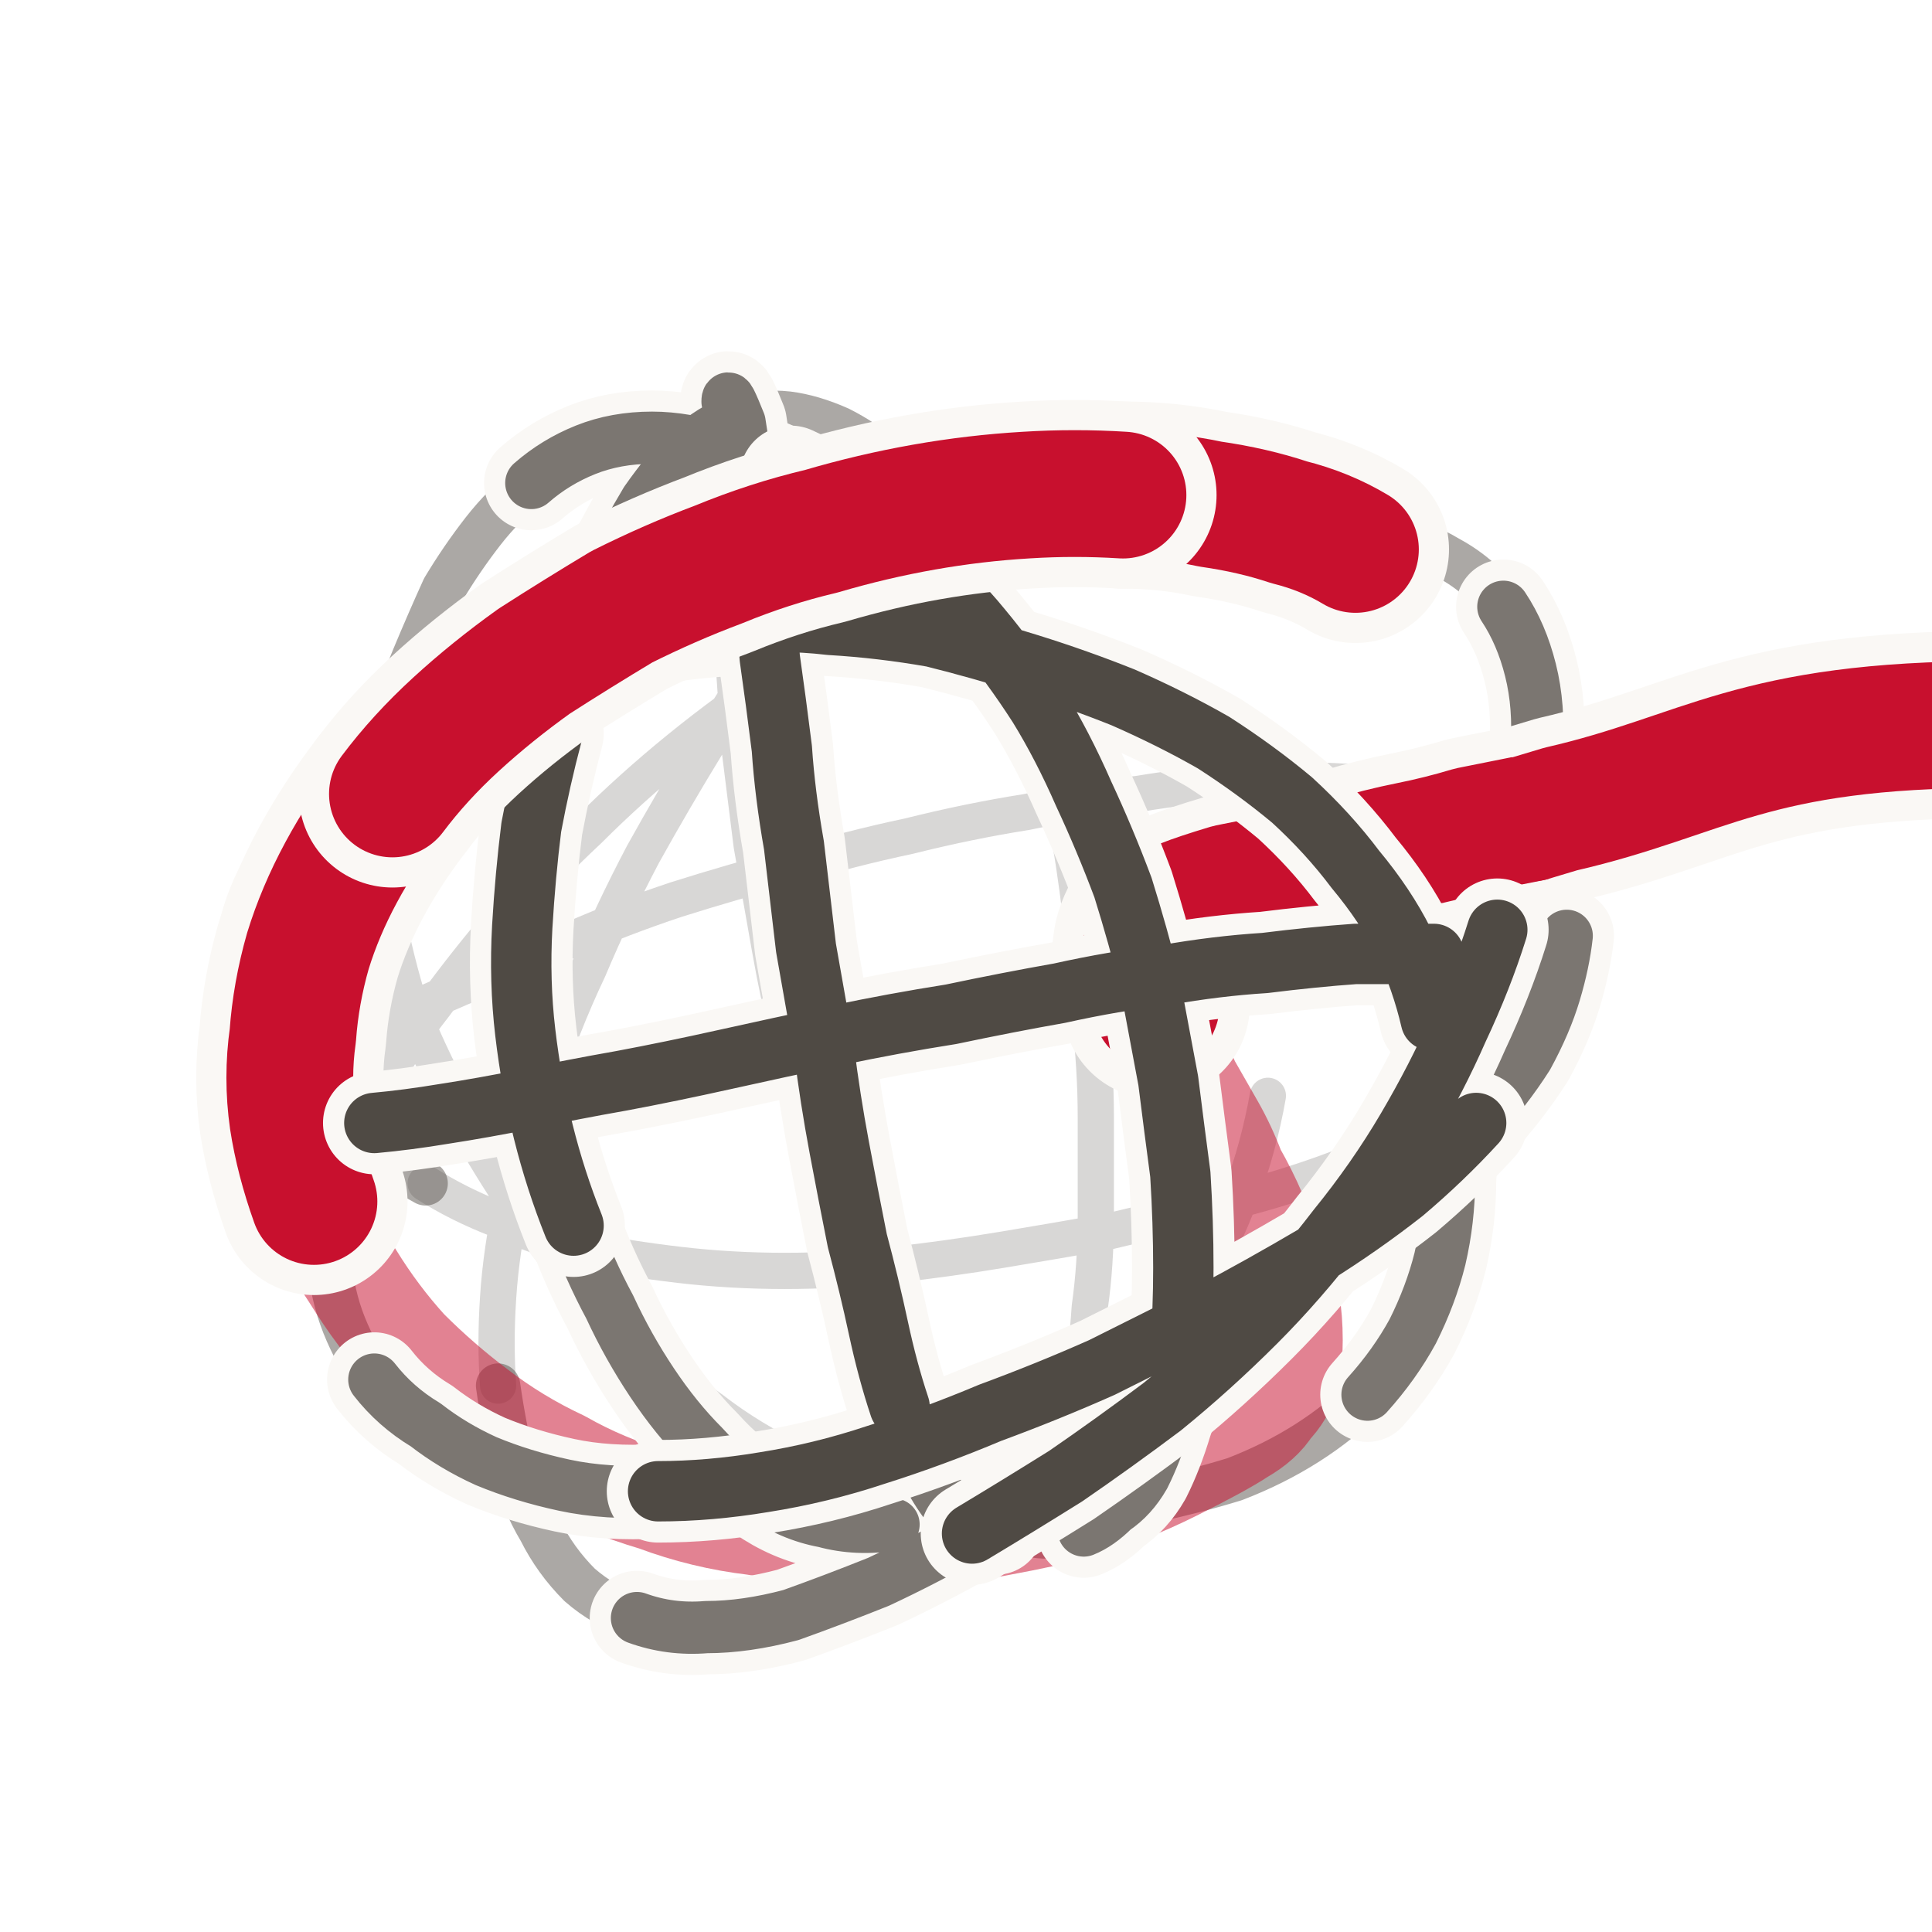
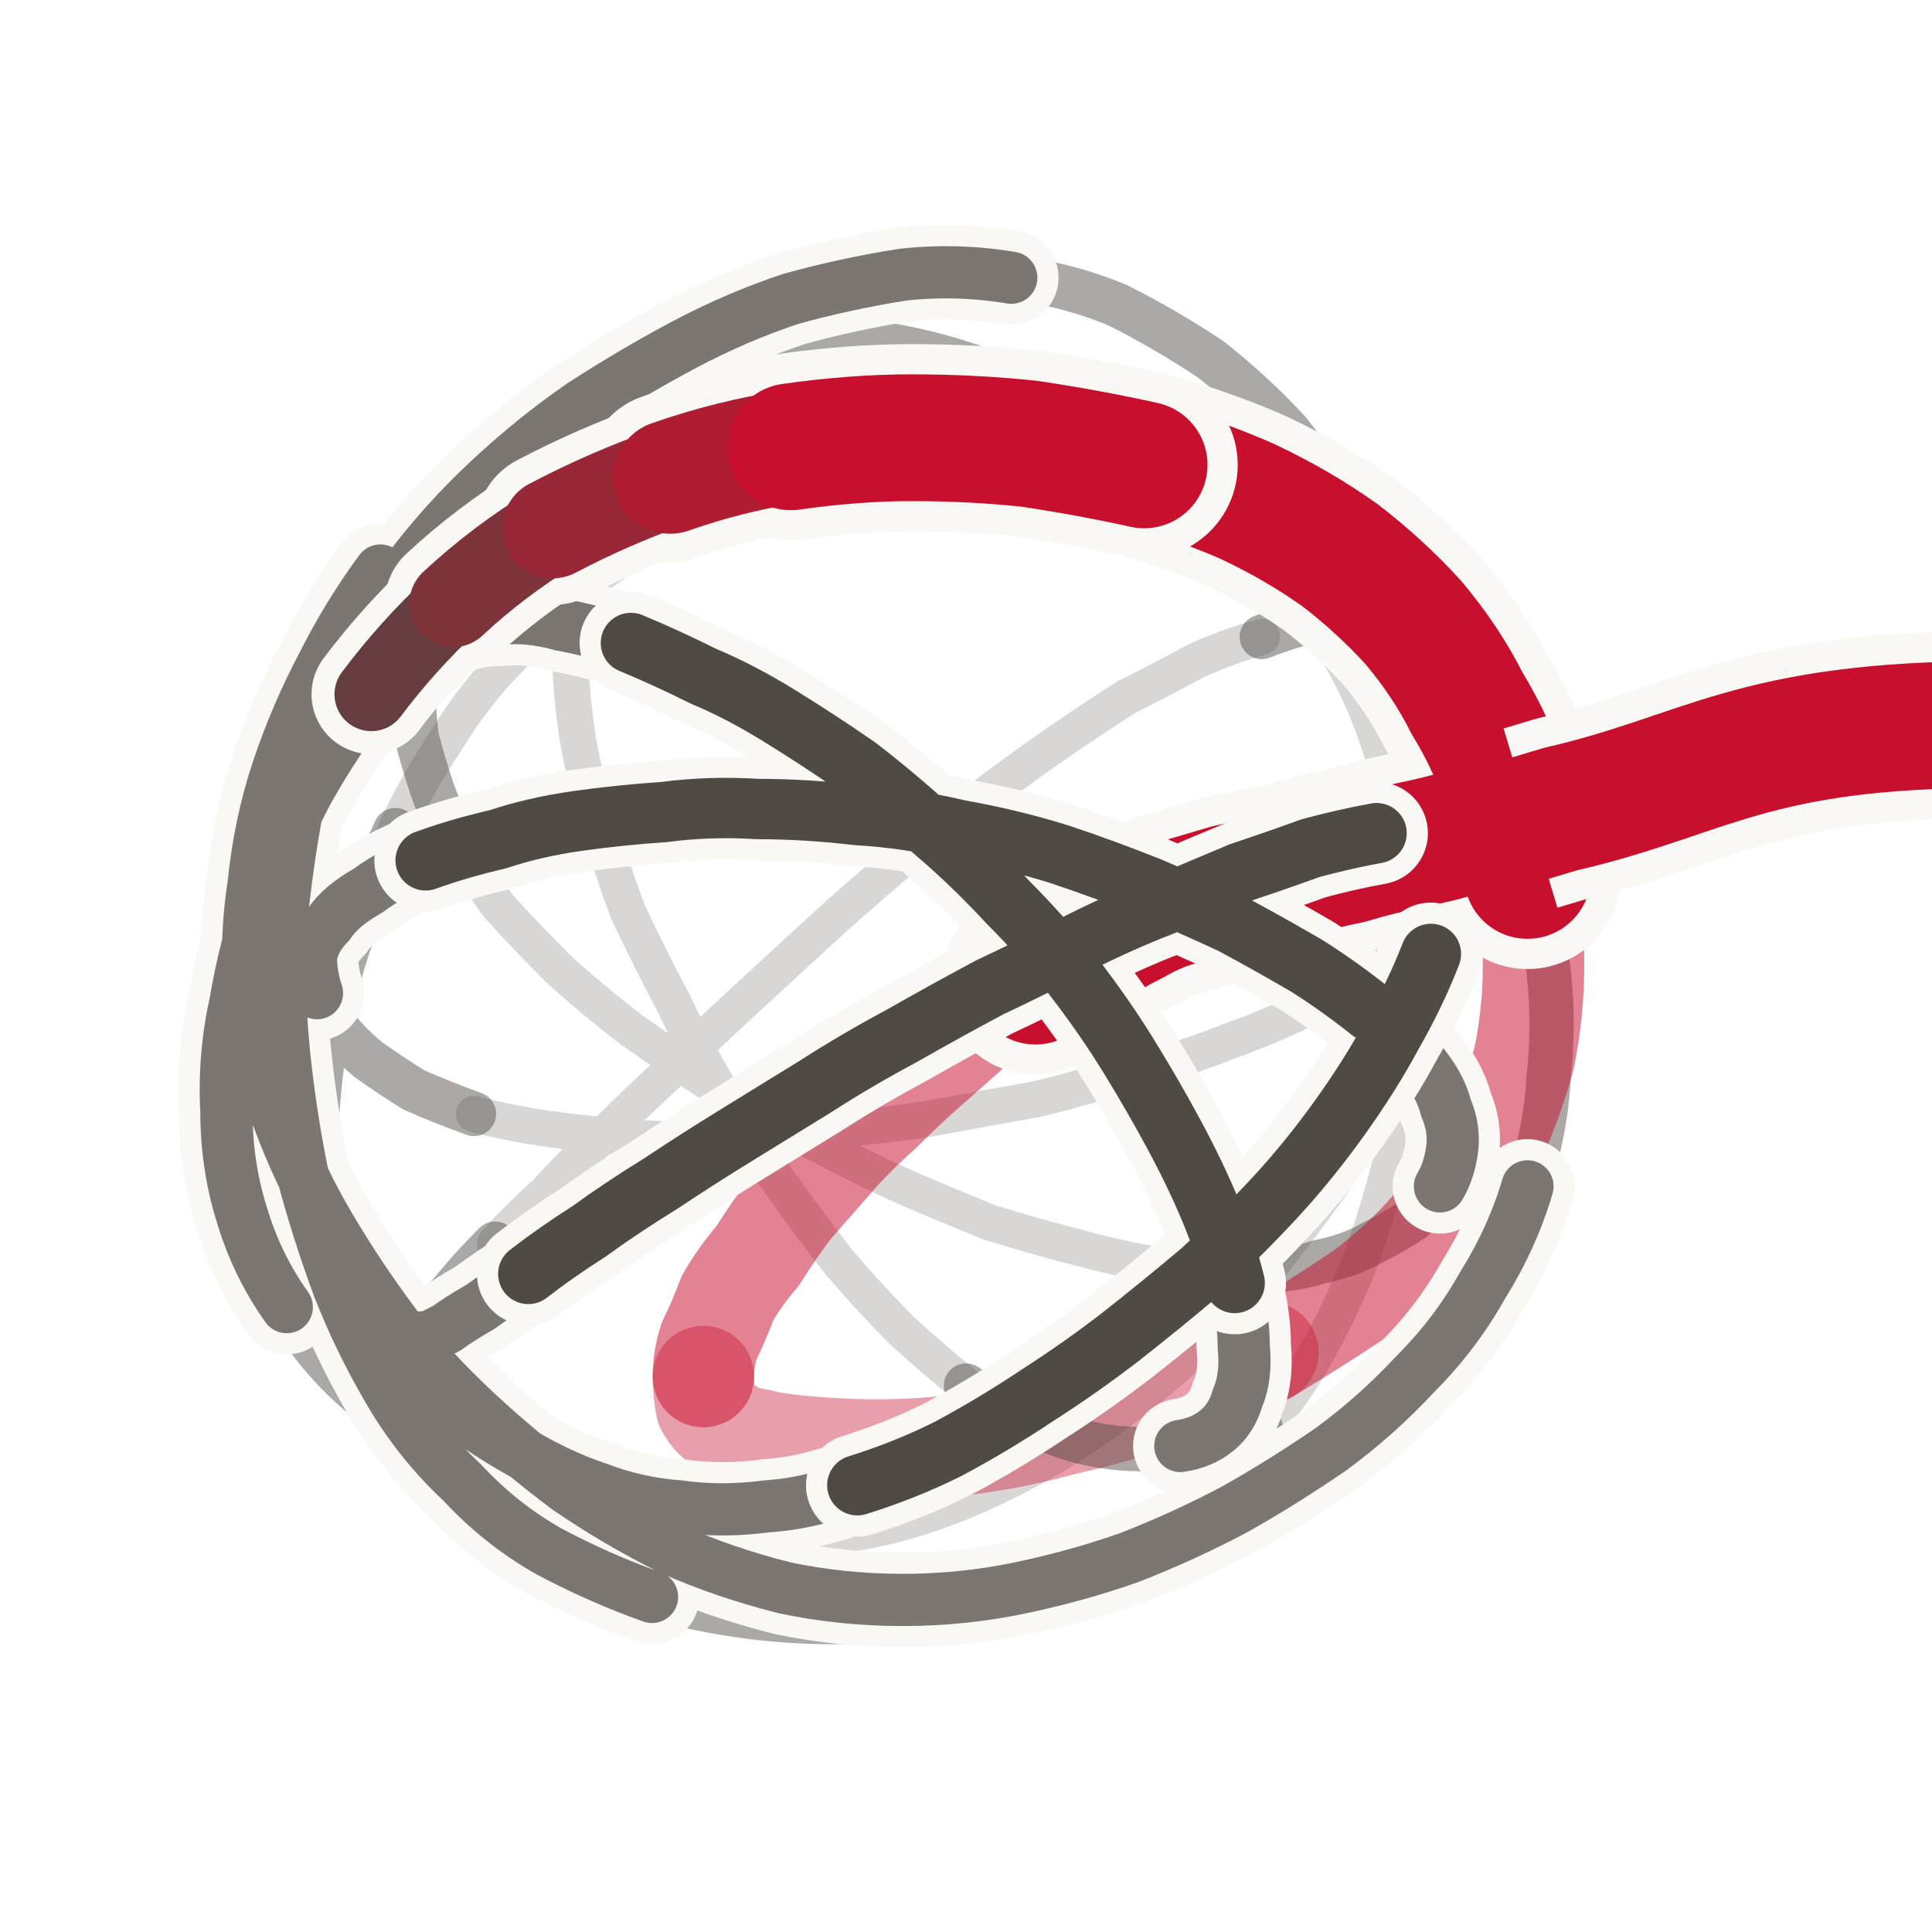
<svg xmlns="http://www.w3.org/2000/svg" viewBox="0 0 64 64">
  <g fill="none" stroke-linecap="round" stroke-linejoin="round">
-     <path d="M42 36.3Q41.7 38 41.1 39.6Q40.5 41.2 39.7 42.5M32.2 18.5Q32.9 19.5 33.5 20.9Q34 22.2 34.5 23.7Q35 25.3 35.3 27Q35.6 28.6 35.8 30.3Q36 32 36.1 33.7Q36.3 35.4 36.3 37Q36.3 38.7 36.3 40.3Q36.3 41.9 36.1 43.3Q36 44.8 35.8 46M24.1 17.2Q24.1 18.2 24.2 19.4Q24.2 20.6 24.3 21.9Q24.4 23.3 24.5 24.8Q24.7 26.4 24.9 28Q25.2 29.7 25.5 31.4Q25.8 33.1 26.2 34.7Q26.6 36.4 27 38Q27.4 39.5 27.9 41Q28.4 42.5 28.9 43.9Q29.4 45.3 30 46.5Q30.6 47.7 31.2 48.6M12.8 30.2Q13.1 31.8 13.6 33.4Q14.2 34.9 15 36.4Q15.8 37.9 16.7 39.3Q17.7 40.7 18.7 42Q19.8 43.3 21 44.5Q22.2 45.7 23.6 46.7Q24.9 47.7 26.4 48.4M14.1 39.2Q15.2 39.9 16.5 40.4Q17.8 41 19.3 41.4Q20.8 41.7 22.5 41.9Q24.2 42.1 26 42.1Q27.8 42.1 29.6 41.9Q31.4 41.7 33.2 41.4Q35 41.1 36.7 40.8Q38.4 40.4 40 40Q41.7 39.6 43.2 39.1Q44.7 38.6 46 38Q47.3 37.4 48.2 36.8M11.4 34.6Q12.4 34.1 13.5 33.5Q14.6 33 16 32.4Q17.4 31.7 19 31.1Q20.6 30.4 22.4 29.8Q24.3 29.2 26.2 28.7Q28.2 28.1 30.1 27.7Q32.1 27.2 34 26.9Q35.9 26.5 37.7 26.3Q39.5 26 41.3 25.9Q43 25.8 44.6 25.9Q46.1 25.9 47.4 26.2M11.3 39.1Q11.7 37.7 12.5 36.2Q13.3 34.7 14.4 33.3Q15.5 31.8 16.7 30.4Q18 28.9 19.5 27.5Q20.9 26.1 22.5 24.8Q24.1 23.5 25.9 22.3Q27.7 21.2 29.5 20.2Q31.4 19.3 33.2 18.7Q35 18 36.7 17.6Q38.4 17.3 40 17.2Q41.5 17 43 17.1M16.5 45.9Q16.4 44.5 16.5 43Q16.6 41.4 17 39.6Q17.3 37.8 18 35.9Q18.6 34 19.5 32.1Q20.3 30.2 21.3 28.3Q22.3 26.5 23.4 24.7Q24.5 22.9 25.6 21.2Q26.7 19.5 27.9 18" stroke="#4f4a44" stroke-opacity="0.22" stroke-width="1.2" />
-     <path d="M39.7 42.5Q38.9 43.9 38 45Q37 46.2 36 47.1Q35 48 34 48.7Q32.9 49.4 31.8 49.8Q30.7 50.3 29.6 50.5M24.4 13.9Q25.2 13.6 26.1 13.7Q26.9 13.8 27.8 14.2Q28.6 14.6 29.3 15.2Q30.1 15.8 30.8 16.6Q31.6 17.4 32.2 18.5M35.8 46Q35.5 47.2 35.2 48Q34.9 48.9 34.5 49.4Q34.1 50 33.8 50.3Q33.4 50.5 33 50.6M24.1 13.3Q24 13.5 24 14Q24 14.6 24 15.4Q24 16.2 24.1 17.2M31.2 48.6Q31.8 49.4 32.4 50Q33 50.5 33.6 50.7Q34.2 50.9 34.7 50.9Q35.3 50.9 35.9 50.7M17.6 16Q16.7 16.7 16 17.6Q15.3 18.5 14.7 19.5Q14.2 20.6 13.7 21.8Q13.2 23 12.9 24.3Q12.6 25.7 12.6 27.2Q12.5 28.7 12.8 30.2M26.4 48.4Q27.9 49.2 29.4 49.5Q30.9 49.9 32.4 50Q33.9 50.1 35.4 50Q36.8 49.9 38.2 49.7Q39.6 49.4 40.9 49Q42.2 48.5 43.3 47.8Q44.4 47.1 45.3 46.2M8.7 32.5Q8.7 33.5 9.2 34.4Q9.6 35.4 10.4 36.2Q11.1 37.1 12.1 37.8Q13 38.6 14.1 39.2M48.2 36.8Q49.1 36.2 49.7 35.6Q50.3 35.1 50.7 34.5Q51 34 51.1 33.6M8.5 37Q8.4 36.8 8.8 36.4Q9.1 36.1 9.8 35.6Q10.5 35.2 11.4 34.6M47.4 26.2Q48.7 26.4 49.6 26.9Q50.5 27.4 51 28Q51.5 28.6 51.7 29.4Q51.9 30.2 51.9 31M12.4 45.7Q11.8 44.9 11.4 43.9Q11 42.9 10.9 41.7Q10.9 40.4 11.3 39.1M43 17.1Q44.4 17.2 45.7 17.6Q47 17.9 48 18.5Q49.1 19.1 49.8 20.1M21.1 53.6Q20 53.2 19.2 52.5Q18.4 51.7 17.9 50.7Q17.3 49.7 17 48.5Q16.7 47.3 16.5 45.9" stroke="#4f4a44" stroke-opacity="0.48" stroke-width="1.47" />
-     <path d="M10.4 39.8Q10.9 41.1 11.7 42.3Q12.5 43.6 13.5 44.7Q14.6 45.8 15.8 46.7Q17.1 47.7 18.6 48.4Q20 49.2 21.7 49.7Q23.3 50.3 25 50.5Q26.7 50.8 28.5 50.9Q30.3 50.9 32.1 50.7Q33.9 50.4 35.6 50Q37.3 49.5 38.9 48.7Q40.5 47.9 41.1 47.5Q41.8 47.1 42.1 46.6Q42.5 46.2 42.7 45.6Q42.8 45 42.8 44.4Q42.8 43.7 42.7 43.1Q42.5 42.4 42.2 41.7Q42 41 41.6 40.2Q41.3 39.5 40.9 38.8Q40.6 38 40.2 37.3Q39.8 36.6 39.4 35.9Q39.1 35.2 38.8 34.5Q38.5 33.9 38.3 33.3" stroke="#C8102E" stroke-opacity="0.52" stroke-width="3.36" />
-     <path d="M29.6 50.5Q28.4 50.7 27.3 50.4Q26.2 50.2 25.2 49.5Q24.2 48.9 23.3 47.9Q22.4 47 21.6 45.8Q20.8 44.6 20.2 43.3Q19.5 42 19 40.6M18.3 24.3Q18.7 22.8 19.2 21.4Q19.7 20.1 20.2 18.8Q20.8 17.6 21.4 16.6Q22.1 15.6 22.8 14.9Q23.6 14.2 24.4 13.9M33 50.6Q32.6 50.7 32.2 50.5Q31.8 50.4 31.4 49.9Q31 49.4 30.6 48.6Q30.2 47.8 29.8 46.6M25 17.2Q24.9 16.2 24.7 15.4Q24.6 14.6 24.5 14Q24.3 13.5 24.2 13.3Q24.1 13.1 24.1 13.3M35.9 50.7Q36.4 50.5 36.9 50Q37.5 49.6 37.9 48.9Q38.3 48.1 38.6 47.1Q39 46 39.1 44.7M26.2 15.8Q25 15.2 23.9 14.9Q22.7 14.5 21.6 14.5Q20.4 14.5 19.4 14.9Q18.4 15.3 17.6 16M45.3 46.2Q46.2 45.2 46.8 44.1Q47.4 42.9 47.7 41.7Q48 40.4 48 39.1Q48.1 37.7 47.9 36.4Q47.8 35.1 47.4 33.8M15.4 23.4Q14.3 24.1 13.2 24.9Q12.2 25.8 11.4 26.6Q10.5 27.5 9.9 28.5Q9.2 29.5 8.9 30.5Q8.6 31.5 8.7 32.5M51.1 33.6Q51.3 33.1 51.2 32.8Q51 32.4 50.6 32.2Q50.2 31.9 49.4 31.8Q48.6 31.6 47.5 31.6M12.4 37.2Q11.3 37.3 10.4 37.4Q9.6 37.4 9.1 37.3Q8.6 37.2 8.5 37M51.9 31Q51.8 31.9 51.5 32.9Q51.2 33.9 50.6 35Q49.9 36.1 48.9 37.2M21.8 49.4Q20.1 49.5 18.7 49.2Q17.3 48.9 16.1 48.4Q15 47.9 14.1 47.2Q13.1 46.6 12.4 45.7M49.8 20.1Q50.4 21 50.7 22.2Q51 23.4 50.9 24.8Q50.9 26.2 50.5 27.7Q50.2 29.2 49.6 30.8M32.2 50.8Q30.6 51.7 29.1 52.4Q27.6 53 26.2 53.5Q24.7 53.9 23.4 53.9Q22.2 54 21.1 53.6" stroke="#FAF8F5" stroke-width="3.13" />
-     <path d="M29.6 50.5Q28.4 50.7 27.3 50.4Q26.2 50.2 25.2 49.5Q24.2 48.9 23.3 47.9Q22.4 47 21.6 45.8Q20.8 44.6 20.2 43.3Q19.5 42 19 40.6M18.3 24.3Q18.7 22.8 19.2 21.4Q19.7 20.1 20.2 18.8Q20.8 17.6 21.4 16.6Q22.1 15.6 22.8 14.9Q23.6 14.2 24.4 13.9M33 50.6Q32.6 50.7 32.2 50.5Q31.8 50.4 31.4 49.9Q31 49.4 30.6 48.6Q30.2 47.8 29.8 46.6M25 17.2Q24.9 16.2 24.7 15.4Q24.6 14.6 24.5 14Q24.3 13.5 24.2 13.3Q24.1 13.1 24.1 13.3M35.9 50.7Q36.4 50.5 36.9 50Q37.5 49.6 37.9 48.9Q38.3 48.1 38.6 47.1Q39 46 39.1 44.7M26.2 15.8Q25 15.2 23.9 14.9Q22.7 14.5 21.6 14.5Q20.4 14.5 19.4 14.9Q18.4 15.3 17.6 16M45.3 46.2Q46.2 45.2 46.8 44.1Q47.4 42.9 47.7 41.7Q48 40.4 48 39.1Q48.1 37.7 47.9 36.4Q47.8 35.1 47.4 33.8M15.4 23.4Q14.3 24.1 13.2 24.9Q12.2 25.8 11.4 26.6Q10.5 27.5 9.9 28.5Q9.2 29.5 8.9 30.5Q8.6 31.5 8.7 32.5M51.1 33.6Q51.3 33.1 51.2 32.8Q51 32.4 50.6 32.2Q50.2 31.9 49.4 31.8Q48.6 31.6 47.5 31.6M12.4 37.2Q11.3 37.3 10.4 37.4Q9.6 37.4 9.1 37.3Q8.6 37.2 8.5 37M51.9 31Q51.8 31.9 51.5 32.9Q51.2 33.9 50.6 35Q49.9 36.1 48.9 37.2M21.8 49.4Q20.1 49.5 18.7 49.2Q17.3 48.9 16.1 48.4Q15 47.9 14.1 47.2Q13.1 46.6 12.4 45.7M49.8 20.1Q50.4 21 50.7 22.2Q51 23.4 50.9 24.8Q50.9 26.2 50.5 27.7Q50.2 29.2 49.6 30.8M32.2 50.8Q30.6 51.7 29.1 52.4Q27.6 53 26.2 53.5Q24.7 53.9 23.4 53.9Q22.2 54 21.1 53.6" stroke="#4f4a44" stroke-opacity="0.74" stroke-width="1.73" />
-     <path d="M44.9 18.2Q43.9 17.6 42.7 17.3Q41.5 16.9 40.1 16.7Q38.7 16.4 37.2 16.4M13 26.3Q12 27.6 11.3 28.9Q10.6 30.2 10.2 31.5Q9.8 32.9 9.7 34.3Q9.5 35.7 9.7 37.1Q9.9 38.4 10.4 39.8M38.3 33.3Q38.1 32.7 38 32.2Q37.9 31.7 38 31.2Q38.1 30.8 38.4 30.4Q38.7 30.1 39.2 29.9Q39.7 29.7 40.7 29.4Q41.7 29.2 42.7 29Q43.7 28.7 44.7 28.5Q45.7 28.2 46.7 28Q47.7 27.8 48.7 27.5Q49.7 27.3 50.7 27.1" stroke="#FAF8F5" stroke-width="6.2" />
-     <path d="M44.9 18.2Q43.9 17.6 42.7 17.3Q41.5 16.9 40.1 16.7Q38.7 16.4 37.2 16.4M13 26.3Q12 27.6 11.3 28.9Q10.6 30.2 10.2 31.5Q9.8 32.9 9.7 34.3Q9.5 35.7 9.7 37.1Q9.9 38.4 10.4 39.8M38.3 33.3Q38.1 32.7 38 32.2Q37.9 31.7 38 31.2Q38.1 30.8 38.4 30.4Q38.7 30.1 39.2 29.9Q39.7 29.7 40.7 29.4Q41.7 29.2 42.7 29Q43.7 28.7 44.7 28.5Q45.7 28.2 46.7 28Q47.7 27.8 48.7 27.5Q49.7 27.3 50.7 27.1" stroke="#C8102E" stroke-width="4.2" />
-     <path d="M19 40.6Q18.4 39.1 18 37.5Q17.6 35.9 17.4 34.2Q17.2 32.5 17.3 30.7Q17.4 29 17.6 27.4Q17.9 25.8 18.3 24.3M29.8 46.6Q29.4 45.4 29.1 44Q28.8 42.6 28.4 41.1Q28.1 39.6 27.8 38Q27.5 36.4 27.3 34.8Q27 33.1 26.7 31.4Q26.5 29.7 26.3 28Q26 26.3 25.9 24.8Q25.7 23.2 25.5 21.8Q25.4 20.5 25.3 19.3Q25.1 18.2 25 17.2M39.1 44.7Q39.2 43.4 39.2 42Q39.2 40.5 39.1 38.9Q38.9 37.4 38.7 35.8Q38.4 34.2 38.1 32.6Q37.7 31 37.2 29.4Q36.6 27.8 35.9 26.3Q35.2 24.7 34.4 23.4Q33.5 22 32.5 20.8Q31.6 19.7 30.5 18.8Q29.5 17.8 28.4 17.1Q27.3 16.3 26.2 15.8M47.4 33.8Q47.1 32.5 46.5 31.2Q45.9 30 44.9 28.8Q44 27.6 42.8 26.5Q41.6 25.5 40.2 24.6Q38.8 23.8 37.2 23.1Q35.7 22.5 34.1 22Q32.5 21.5 30.9 21.1Q29.2 20.8 27.5 20.7Q25.8 20.5 24.1 20.7Q22.5 20.8 20.9 21.1Q19.3 21.5 18 22.1Q16.6 22.7 15.4 23.4M47.5 31.6Q46.3 31.6 44.9 31.6Q43.5 31.7 41.9 31.9Q40.3 32 38.6 32.3Q36.9 32.5 35.1 32.9Q33.4 33.2 31.5 33.6Q29.6 33.9 27.7 34.3Q25.8 34.7 24 35.1Q22.2 35.5 20.6 35.8Q18.9 36.1 17.5 36.4Q16 36.7 14.7 36.9Q13.5 37.1 12.4 37.2M48.9 37.2Q47.8 38.4 46.5 39.5Q45.1 40.6 43.5 41.6Q41.8 42.6 40.1 43.5Q38.3 44.4 36.5 45.3Q34.7 46.1 32.8 46.8Q30.9 47.6 29 48.2Q27.2 48.8 25.3 49.1Q23.5 49.4 21.8 49.4M49.6 30.8Q49.1 32.4 48.3 34.1Q47.6 35.7 46.6 37.4Q45.6 39.1 44.3 40.7Q43 42.4 41.6 43.8Q40.1 45.3 38.5 46.6Q36.9 47.8 35.3 48.9Q33.7 49.9 32.2 50.8" stroke="#FAF8F5" stroke-width="3.4" />
-     <path d="M19 40.6Q18.4 39.1 18 37.5Q17.6 35.9 17.4 34.2Q17.2 32.5 17.3 30.7Q17.4 29 17.6 27.4Q17.9 25.8 18.3 24.3M29.8 46.6Q29.4 45.4 29.1 44Q28.8 42.6 28.4 41.1Q28.1 39.6 27.8 38Q27.5 36.4 27.3 34.8Q27 33.1 26.7 31.4Q26.5 29.7 26.3 28Q26 26.3 25.9 24.8Q25.7 23.2 25.5 21.8Q25.4 20.5 25.3 19.3Q25.1 18.2 25 17.2M39.1 44.7Q39.2 43.4 39.2 42Q39.2 40.5 39.1 38.9Q38.9 37.4 38.7 35.8Q38.4 34.2 38.1 32.6Q37.7 31 37.2 29.4Q36.6 27.8 35.9 26.3Q35.2 24.7 34.4 23.4Q33.5 22 32.5 20.8Q31.6 19.7 30.5 18.8Q29.5 17.8 28.4 17.1Q27.3 16.3 26.2 15.8M47.4 33.8Q47.1 32.5 46.5 31.2Q45.9 30 44.9 28.8Q44 27.6 42.8 26.5Q41.6 25.5 40.2 24.6Q38.8 23.8 37.2 23.1Q35.7 22.5 34.1 22Q32.5 21.5 30.9 21.1Q29.2 20.8 27.5 20.7Q25.8 20.5 24.1 20.7Q22.5 20.8 20.9 21.1Q19.3 21.5 18 22.1Q16.6 22.7 15.4 23.4M47.5 31.6Q46.3 31.6 44.9 31.6Q43.5 31.7 41.9 31.9Q40.3 32 38.6 32.3Q36.9 32.5 35.1 32.9Q33.4 33.2 31.5 33.6Q29.6 33.9 27.7 34.3Q25.8 34.7 24 35.1Q22.2 35.5 20.6 35.8Q18.9 36.1 17.5 36.4Q16 36.7 14.7 36.9Q13.5 37.1 12.4 37.2M48.9 37.2Q47.8 38.4 46.5 39.5Q45.1 40.6 43.5 41.6Q41.8 42.6 40.1 43.5Q38.3 44.4 36.5 45.3Q34.7 46.1 32.8 46.8Q30.9 47.6 29 48.2Q27.2 48.8 25.3 49.1Q23.5 49.4 21.8 49.4M49.6 30.8Q49.1 32.4 48.3 34.1Q47.6 35.7 46.6 37.4Q45.6 39.1 44.3 40.7Q43 42.4 41.6 43.8Q40.1 45.3 38.5 46.6Q36.9 47.8 35.3 48.9Q33.7 49.9 32.2 50.8" stroke="#4f4a44" stroke-opacity="1" stroke-width="2" />
-     <path d="M37.2 16.4Q35.6 16.3 34 16.4Q32.3 16.5 30.6 16.8Q28.9 17.1 27.2 17.6Q25.5 18 23.8 18.7Q22.2 19.3 20.6 20.1Q19.1 21 17.7 21.9Q16.3 22.9 15.1 24Q13.9 25.1 13 26.3" stroke="#FAF8F5" stroke-width="6.2" />
-     <path d="M37.2 16.4Q35.6 16.3 34 16.4Q32.3 16.5 30.6 16.8Q28.9 17.1 27.2 17.6Q25.5 18 23.8 18.7Q22.2 19.3 20.6 20.1Q19.1 21 17.7 21.9Q16.3 22.9 15.1 24Q13.9 25.1 13 26.3" stroke="#C8102E" stroke-width="4.2" />
+     <path d="M18.9 21.7Q18.9 22.8 19.1 24.2Q19.3 25.6 19.8 27.1Q20.2 28.6 20.8 30.2Q21.5 31.7 22.3 33.2Q23 34.7 23.9 36.2Q24.7 37.6 25.7 39Q26.7 40.4 27.7 41.7Q28.8 43 29.9 44.1Q31 45.1 32 45.9M15.2 28Q15.7 28.9 16.5 30Q17.4 31 18.5 32.1Q19.6 33.1 20.9 34.1Q22.3 35.1 23.7 36Q25.2 36.9 26.7 37.7Q28.2 38.5 29.7 39.2Q31.3 39.9 32.8 40.5Q34.4 41 36 41.4Q37.5 41.8 38.9 42Q40.4 42.2 41.6 42.1M15.7 36.9Q16.8 37.2 18.2 37.4Q19.6 37.6 21.2 37.7Q22.8 37.8 24.4 37.7Q26.1 37.6 27.7 37.4Q29.4 37.3 31.1 37Q32.7 36.7 34.4 36.4Q36 36 37.6 35.5Q39.2 35.1 40.7 34.5Q42.1 34 43.3 33.4Q44.5 32.8 45.4 32.3M16.4 41.2Q17.1 40.4 18.1 39.5Q19 38.5 20.1 37.5Q21.2 36.4 22.3 35.4Q23.4 34.3 24.6 33.2Q25.8 32.1 27.1 30.9Q28.3 29.8 29.6 28.7Q30.9 27.6 32.3 26.6Q33.6 25.6 34.9 24.7Q36.2 23.8 37.3 23.1Q38.5 22.5 39.6 21.9Q40.7 21.4 41.8 21.1M13.1 27.5Q13.8 26 14.8 24.5Q15.7 23 17 21.7Q18.2 20.3 19.6 19.2Q21.1 18.1 22.7 17.3Q24.4 16.5 26.1 16Q27.9 15.5 29.6 15.3Q31.4 15 33.2 15Q34.9 15.1 36.7 15.3M38.8 15.5Q40.3 16.6 41.7 18Q43 19.4 44 21.1Q45.1 22.8 45.7 24.7Q46.4 26.6 46.7 28.6Q47 30.6 46.9 32.6Q46.8 34.6 46.5 36.6Q46.1 38.6 45.5 40.5Q44.9 42.4 44 44.1Q43.1 45.9 41.8 47.4M47.5 23.9Q47.9 25.7 47.9 27.7Q47.9 29.6 47.4 31.6Q46.9 33.6 46.1 35.5Q45.3 37.4 44.2 39.1Q43 40.8 41.7 42.4Q40.4 43.9 38.9 45.3Q37.3 46.7 35.6 47.8Q33.9 48.9 32 49.7Q30.1 50.5 28.2 50.8Q26.3 51.2 24.4 51.1" stroke="#4f4a44" stroke-opacity="0.22" stroke-width="1.2" />
+     <path d="M42 44.8Q40.4 45.6 38.7 46.2Q37 46.8 35.2 47.2Q33.4 47.7 31.5 47.9Q29.7 48.1 27.8 48Q25.9 47.9 25.2 47.7Q24.5 47.6 24.1 47.3Q23.6 47 23.4 46.6Q23.3 46.1 23.3 45.6" stroke="#c8102e" stroke-opacity="0.4" stroke-width="3.36" />
+     <path d="M32 45.9Q33.1 46.6 34.1 47.1Q35.1 47.6 36 47.8Q36.9 48 37.7 48Q38.5 48.1 39.1 47.9M14.1 21.6Q13.8 22.1 13.7 22.9Q13.7 23.6 13.8 24.4Q14 25.2 14.3 26.1Q14.6 27 15.2 28M41.6 42.1Q42.8 42.1 43.7 41.8Q44.7 41.6 45.4 41.2Q46.2 40.8 46.8 40.4Q47.3 39.9 47.7 39.3M10.5 32.9Q10.7 33.5 11.2 34.1Q11.6 34.6 12.2 35.1Q12.9 35.6 13.7 36.1Q14.6 36.5 15.7 36.9M45.4 32.3Q46.4 31.7 47.1 31.1Q47.8 30.6 48.4 30.1Q48.9 29.6 49.3 29.1Q49.6 28.6 49.8 28.3M14 44.3Q13.9 44.2 14.1 44Q14.2 43.8 14.4 43.4Q14.7 43.1 15.2 42.5Q15.7 41.9 16.4 41.2M41.8 21.1Q42.8 20.7 43.8 20.5Q44.8 20.3 45.7 20.3Q46.5 20.4 47.2 20.7Q47.8 21 48.2 21.5M13.3 45Q12.4 43.9 11.8 42.7Q11.1 41.5 10.8 40Q10.5 38.6 10.5 37Q10.6 35.4 10.9 33.8Q11.2 32.2 11.8 30.6Q12.4 29 13.1 27.5M36.7 15.3Q38.4 15.6 40.1 16.1Q41.8 16.7 43.3 17.6Q44.8 18.5 46 19.7Q47.3 21 48.2 22.4Q49.1 23.9 49.7 25.5Q50.3 27.1 50.7 28.7Q51.1 30.4 51.3 32.2Q51.5 33.9 51.3 35.7Q51.2 37.5 50.6 39.3M12.6 18.9Q13.7 17.3 15 16Q16.3 14.7 17.8 13.7Q19.4 12.6 21.1 12Q22.9 11.4 24.7 11.2Q26.6 11 28.5 11.3Q30.3 11.5 32.1 12.1Q33.9 12.7 35.5 13.5Q37.2 14.4 38.8 15.5M41.8 47.4Q40.6 49 39.1 50.1Q37.5 51.3 35.8 52.1Q34.1 52.8 32.4 53.2Q30.6 53.6 28.8 53.7Q27 53.8 25.2 53.6Q23.4 53.4 21.6 52.9M33.5 9.2Q35.3 9.4 37 10.1Q38.6 10.9 40.1 11.9Q41.5 13 42.7 14.3Q43.8 15.7 44.8 17.2Q45.8 18.7 46.5 20.4Q47.2 22 47.5 23.9M24.4 51.1Q22.6 51.1 20.8 50.7Q19.1 50.3 17.5 49.6Q15.8 48.9 14.4 48Q12.9 47.1 11.6 45.9Q10.4 44.8 9.5 43.3" stroke="#4f4a44" stroke-opacity="0.48" stroke-width="1.47" />
+     <path d="M50.6 29Q50.8 30.5 50.8 32Q50.8 33.5 50.5 35Q50.1 36.5 49.4 38Q48.6 39.4 47.5 40.6Q46.4 41.9 45 42.9Q43.5 43.9 42 44.8M23.3 45.6Q23.3 45 23.5 44.4Q23.8 43.8 24.1 43Q24.5 42.3 25.1 41.6Q25.6 40.8 26.2 40Q26.9 39.2 27.6 38.4Q28.3 37.6 29.2 36.8Q30 36 30.8 35.3Q31.7 34.5 32.5 33.8Q33.4 33.1 34.3 32.5" stroke="#c8102e" stroke-opacity="0.52" stroke-width="3.36" />
+     <path d="M39.1 47.9Q39.8 47.8 40.3 47.4Q40.8 47 41 46.3Q41.3 45.6 41.2 44.6Q41.2 43.6 40.9 42.5M20.9 21.3Q19.7 20.9 18.6 20.7Q17.5 20.4 16.6 20.5Q15.7 20.5 15 20.8Q14.4 21.1 14.1 21.6M47.7 39.3Q48 38.8 48.1 38.1Q48.2 37.4 47.9 36.7Q47.7 35.9 47 35.1Q46.3 34.3 45.4 33.5M14.1 28.5Q13 28.9 12.2 29.5Q11.3 30 10.9 30.6Q10.4 31.1 10.3 31.7Q10.3 32.3 10.5 32.9M49.8 28.3Q49.9 27.9 49.6 27.7Q49.4 27.4 48.8 27.3Q48.3 27.3 47.4 27.3Q46.6 27.4 45.6 27.6M17.5 42.2Q16.6 42.8 15.9 43.3Q15.2 43.7 14.8 44Q14.4 44.2 14.2 44.3Q14 44.3 14 44.3M48.2 21.5Q48.6 22.1 48.7 22.9Q48.9 23.7 48.8 24.7Q48.8 25.7 48.6 26.8Q48.4 27.8 48.1 29.1Q47.8 30.3 47.4 31.6M28.4 49.2Q26.9 49.8 25.4 49.9Q23.9 50.1 22.5 49.9Q21.1 49.8 19.8 49.3Q18.6 48.9 17.4 48.2Q16.3 47.6 15.2 46.8Q14.2 46 13.3 45M50.6 39.3Q50.1 41 49.1 42.6Q48.2 44.2 46.9 45.5Q45.6 46.9 44.1 48Q42.5 49.1 40.9 50Q39.2 50.9 37.4 51.6Q35.7 52.2 33.8 52.6Q31.9 53 29.9 53Q27.9 53 26 52.6Q24 52.1 22.2 51.3Q20.4 50.4 18.8 49.3Q17.2 48.1 15.8 46.8Q14.3 45.4 13.1 43.9Q11.9 42.3 10.9 40.6Q9.9 38.9 9.2 37Q8.6 35.1 8.3 33.2Q8.1 31.2 8.4 29.3Q8.6 27.3 9.2 25.5Q9.8 23.7 10.7 22Q11.5 20.4 12.6 18.9M21.6 52.9Q19.9 52.3 18.2 51.4Q16.6 50.5 15.3 49.1Q13.9 47.8 12.9 46.1Q11.9 44.4 11.2 42.6Q10.5 40.7 10 38.8Q9.6 36.8 9.4 34.8Q9.2 32.7 9.3 30.7Q9.5 28.6 9.9 26.5Q10.4 24.5 11.3 22.5Q12.2 20.6 13.5 18.9Q14.7 17.3 16.2 15.9Q17.7 14.5 19.3 13.4Q21 12.3 22.7 11.4Q24.4 10.5 26.2 9.9Q28 9.4 29.9 9.1Q31.7 8.9 33.5 9.2M9.5 43.3Q8.5 41.9 8 40.2Q7.5 38.6 7.5 36.8Q7.4 35 7.8 33.2Q8.1 31.4 8.7 29.7Q9.3 27.9 10.2 26.2Q11.1 24.6 12.3 23" stroke="#FAF8F5" stroke-width="3.13" />
+     <path d="M39.1 47.9Q39.8 47.8 40.3 47.4Q40.8 47 41 46.3Q41.3 45.6 41.2 44.6Q41.2 43.6 40.9 42.5M20.9 21.3Q19.7 20.9 18.6 20.7Q17.5 20.4 16.6 20.5Q15.7 20.5 15 20.8Q14.4 21.1 14.1 21.6M47.7 39.3Q48 38.8 48.1 38.1Q48.2 37.4 47.9 36.7Q47.7 35.9 47 35.1Q46.3 34.3 45.4 33.5M14.1 28.5Q13 28.9 12.2 29.5Q11.3 30 10.9 30.6Q10.4 31.1 10.3 31.7Q10.3 32.3 10.5 32.9M49.8 28.3Q49.9 27.9 49.6 27.7Q49.4 27.4 48.8 27.3Q48.3 27.3 47.4 27.3Q46.6 27.4 45.6 27.6M17.5 42.2Q16.6 42.8 15.9 43.3Q15.2 43.7 14.8 44Q14.4 44.2 14.2 44.3Q14 44.3 14 44.3M48.2 21.5Q48.6 22.1 48.7 22.9Q48.9 23.7 48.8 24.7Q48.8 25.7 48.6 26.8Q48.4 27.8 48.1 29.1Q47.8 30.3 47.4 31.6M28.4 49.2Q26.9 49.8 25.4 49.9Q23.9 50.1 22.5 49.9Q21.1 49.8 19.8 49.3Q18.6 48.9 17.4 48.2Q16.3 47.6 15.2 46.8Q14.2 46 13.3 45M50.6 39.3Q50.1 41 49.1 42.6Q48.2 44.2 46.9 45.5Q45.6 46.9 44.1 48Q42.5 49.1 40.9 50Q39.2 50.9 37.4 51.6Q35.7 52.2 33.8 52.6Q31.9 53 29.9 53Q27.9 53 26 52.6Q24 52.1 22.2 51.3Q20.4 50.4 18.8 49.3Q17.2 48.1 15.8 46.8Q14.3 45.4 13.1 43.9Q11.9 42.3 10.9 40.6Q9.9 38.9 9.2 37Q8.6 35.1 8.3 33.2Q8.1 31.2 8.4 29.3Q8.6 27.3 9.2 25.5Q9.8 23.7 10.7 22Q11.5 20.4 12.6 18.9M21.6 52.9Q19.9 52.3 18.2 51.4Q16.6 50.5 15.3 49.1Q13.9 47.8 12.9 46.1Q11.9 44.4 11.2 42.6Q10.5 40.7 10 38.8Q9.6 36.8 9.4 34.8Q9.2 32.7 9.3 30.7Q9.5 28.6 9.9 26.5Q10.4 24.5 11.3 22.5Q12.2 20.6 13.5 18.9Q14.7 17.3 16.2 15.9Q17.7 14.5 19.3 13.4Q21 12.3 22.7 11.4Q24.4 10.5 26.2 9.9Q28 9.4 29.9 9.1Q31.7 8.9 33.5 9.2M9.5 43.3Q8.5 41.9 8 40.2Q7.5 38.6 7.5 36.8Q7.4 35 7.8 33.2Q8.1 31.4 8.7 29.7Q9.3 27.9 10.2 26.2Q11.1 24.6 12.3 23" stroke="#4f4a44" stroke-opacity="0.74" stroke-width="1.73" />
+     <path d="M37.9 15.4Q39.7 15.9 41.3 16.6Q43 17.4 44.4 18.4Q45.7 19.4 46.8 20.6Q47.9 21.9 48.6 23.3Q49.4 24.6 49.9 26.1Q50.4 27.5 50.6 29M34.3 32.5Q35.1 31.9 36 31.4Q36.8 30.9 37.6 30.5Q38.3 30.1 39 29.9Q39.7 29.7 40.7 29.4Q41.7 29.2 42.7 29Q43.7 28.7 44.7 28.5Q45.7 28.2 46.7 28Q47.7 27.8 48.7 27.5Q49.7 27.3 50.7 27.1" stroke="#FAF8F5" stroke-width="6.2" />
+     <path d="M37.9 15.4Q39.7 15.9 41.3 16.6Q43 17.4 44.4 18.4Q45.7 19.4 46.8 20.6Q47.9 21.9 48.6 23.3Q49.4 24.6 49.9 26.1Q50.4 27.5 50.6 29M34.3 32.5Q35.1 31.9 36 31.4Q36.8 30.9 37.6 30.5Q38.3 30.1 39 29.9Q39.7 29.7 40.7 29.4Q41.7 29.2 42.7 29Q43.7 28.7 44.7 28.5Q45.7 28.2 46.7 28Q47.7 27.8 48.7 27.5Q49.7 27.3 50.7 27.1" stroke="#c8102e" stroke-width="4.2" />
+     <path d="M40.9 42.5Q40.6 41.3 40.1 40.1Q39.6 38.9 38.9 37.6Q38.2 36.3 37.4 35Q36.6 33.7 35.6 32.4Q34.6 31.1 33.4 29.9Q32.2 28.6 30.9 27.5Q29.7 26.4 28.4 25.4Q27.1 24.5 25.8 23.7Q24.5 22.9 23.3 22.4Q22.1 21.8 20.9 21.3M45.4 33.5Q44.4 32.7 43.3 32Q42.1 31.3 40.8 30.6Q39.5 30 38.1 29.4Q36.6 28.8 35.1 28.3Q33.5 27.8 31.8 27.5Q30.1 27.1 28.4 27Q26.7 26.8 25.1 26.8Q23.5 26.7 22 26.9Q20.5 27 19.1 27.2Q17.7 27.4 16.5 27.8Q15.2 28.1 14.1 28.5M45.6 27.6Q44.5 27.8 43.4 28.1Q42.3 28.5 41.1 28.9Q39.9 29.4 38.5 30Q37.2 30.5 35.8 31.2Q34.3 32 32.8 32.7Q31.3 33.5 29.9 34.3Q28.4 35.1 27 36Q25.7 36.8 24.4 37.6Q23.1 38.4 21.9 39.2Q20.6 40 19.5 40.8Q18.4 41.5 17.5 42.2M47.4 31.6Q46.9 32.9 46.1 34.3Q45.4 35.6 44.4 37Q43.4 38.4 42.3 39.6Q41.1 40.9 39.8 42.1Q38.5 43.2 37.1 44.3Q35.8 45.3 34.4 46.2Q32.9 47.2 31.4 48Q30 48.7 28.4 49.2" stroke="#FAF8F5" stroke-width="3.4" />
+     <path d="M40.9 42.5Q40.6 41.3 40.1 40.1Q39.6 38.9 38.9 37.6Q38.2 36.3 37.4 35Q36.6 33.7 35.6 32.4Q34.6 31.1 33.4 29.9Q32.2 28.6 30.9 27.5Q29.7 26.4 28.4 25.4Q27.1 24.5 25.8 23.7Q24.5 22.9 23.3 22.4Q22.1 21.8 20.9 21.3M45.4 33.5Q44.4 32.7 43.3 32Q42.1 31.3 40.8 30.6Q39.5 30 38.1 29.4Q36.6 28.8 35.1 28.3Q33.5 27.8 31.8 27.5Q30.1 27.1 28.4 27Q26.7 26.8 25.1 26.8Q23.5 26.7 22 26.9Q20.5 27 19.1 27.2Q17.7 27.4 16.5 27.8Q15.2 28.1 14.1 28.5M45.6 27.6Q44.5 27.8 43.4 28.1Q42.3 28.5 41.1 28.9Q39.9 29.4 38.5 30Q37.2 30.5 35.8 31.2Q34.3 32 32.8 32.7Q31.3 33.5 29.9 34.3Q28.4 35.1 27 36Q25.7 36.8 24.4 37.6Q23.1 38.4 21.9 39.2Q20.6 40 19.5 40.8Q18.4 41.5 17.5 42.2M47.4 31.6Q46.9 32.9 46.1 34.3Q45.4 35.6 44.4 37Q43.4 38.4 42.3 39.6Q41.1 40.9 39.8 42.1Q38.5 43.2 37.1 44.3Q35.8 45.3 34.4 46.2Q32.9 47.2 31.4 48Q30 48.7 28.4 49.2" stroke="#4f4a44" stroke-width="2" />
+     <path d="M12.3 23Q13.5 21.4 15 20" stroke="#FAF8F5" stroke-width="3.96" />
+     <path d="M15 20Q16.5 18.6 18.3 17.5" stroke="#FAF8F5" stroke-width="4.52" />
+     <path d="M18.3 17.5Q20.2 16.5 22.2 15.8" stroke="#FAF8F5" stroke-width="5.08" />
+     <path d="M22.2 15.8Q24.2 15.1 26.2 14.8" stroke="#FAF8F5" stroke-width="5.64" />
+     <path d="M26.2 14.8Q28.3 14.5 30.2 14.5Q32.2 14.5 34.1 14.7Q36.1 15 37.9 15.4" stroke="#FAF8F5" stroke-width="6.2" />
+     <path d="M12.3 23Q13.5 21.4 15 20" stroke="#673e40" stroke-width="2.44" />
+     <path d="M15 20Q16.5 18.6 18.3 17.5" stroke="#7f333b" stroke-width="2.88" />
+     <path d="M18.3 17.5Q20.2 16.5 22.2 15.8" stroke="#982737" stroke-width="3.32" />
+     <path d="M22.2 15.8Q24.2 15.1 26.2 14.8" stroke="#b01c32" stroke-width="3.76" />
+     <path d="M26.2 14.8Q28.3 14.5 30.2 14.5Q32.2 14.5 34.1 14.7Q36.1 15 37.9 15.4" stroke="#c8102e" stroke-width="4.2" />
    <path d="M50.7 27.1L51.7 26.8C56.5 25.7 58 24 66 24" stroke="#FAF8F5" stroke-width="6.2" stroke-linecap="butt" />
    <path d="M50.7 27.1L51.7 26.8C56.5 25.7 58 24 66 24" stroke="#C8102E" stroke-width="4.2" />
  </g>
</svg>
